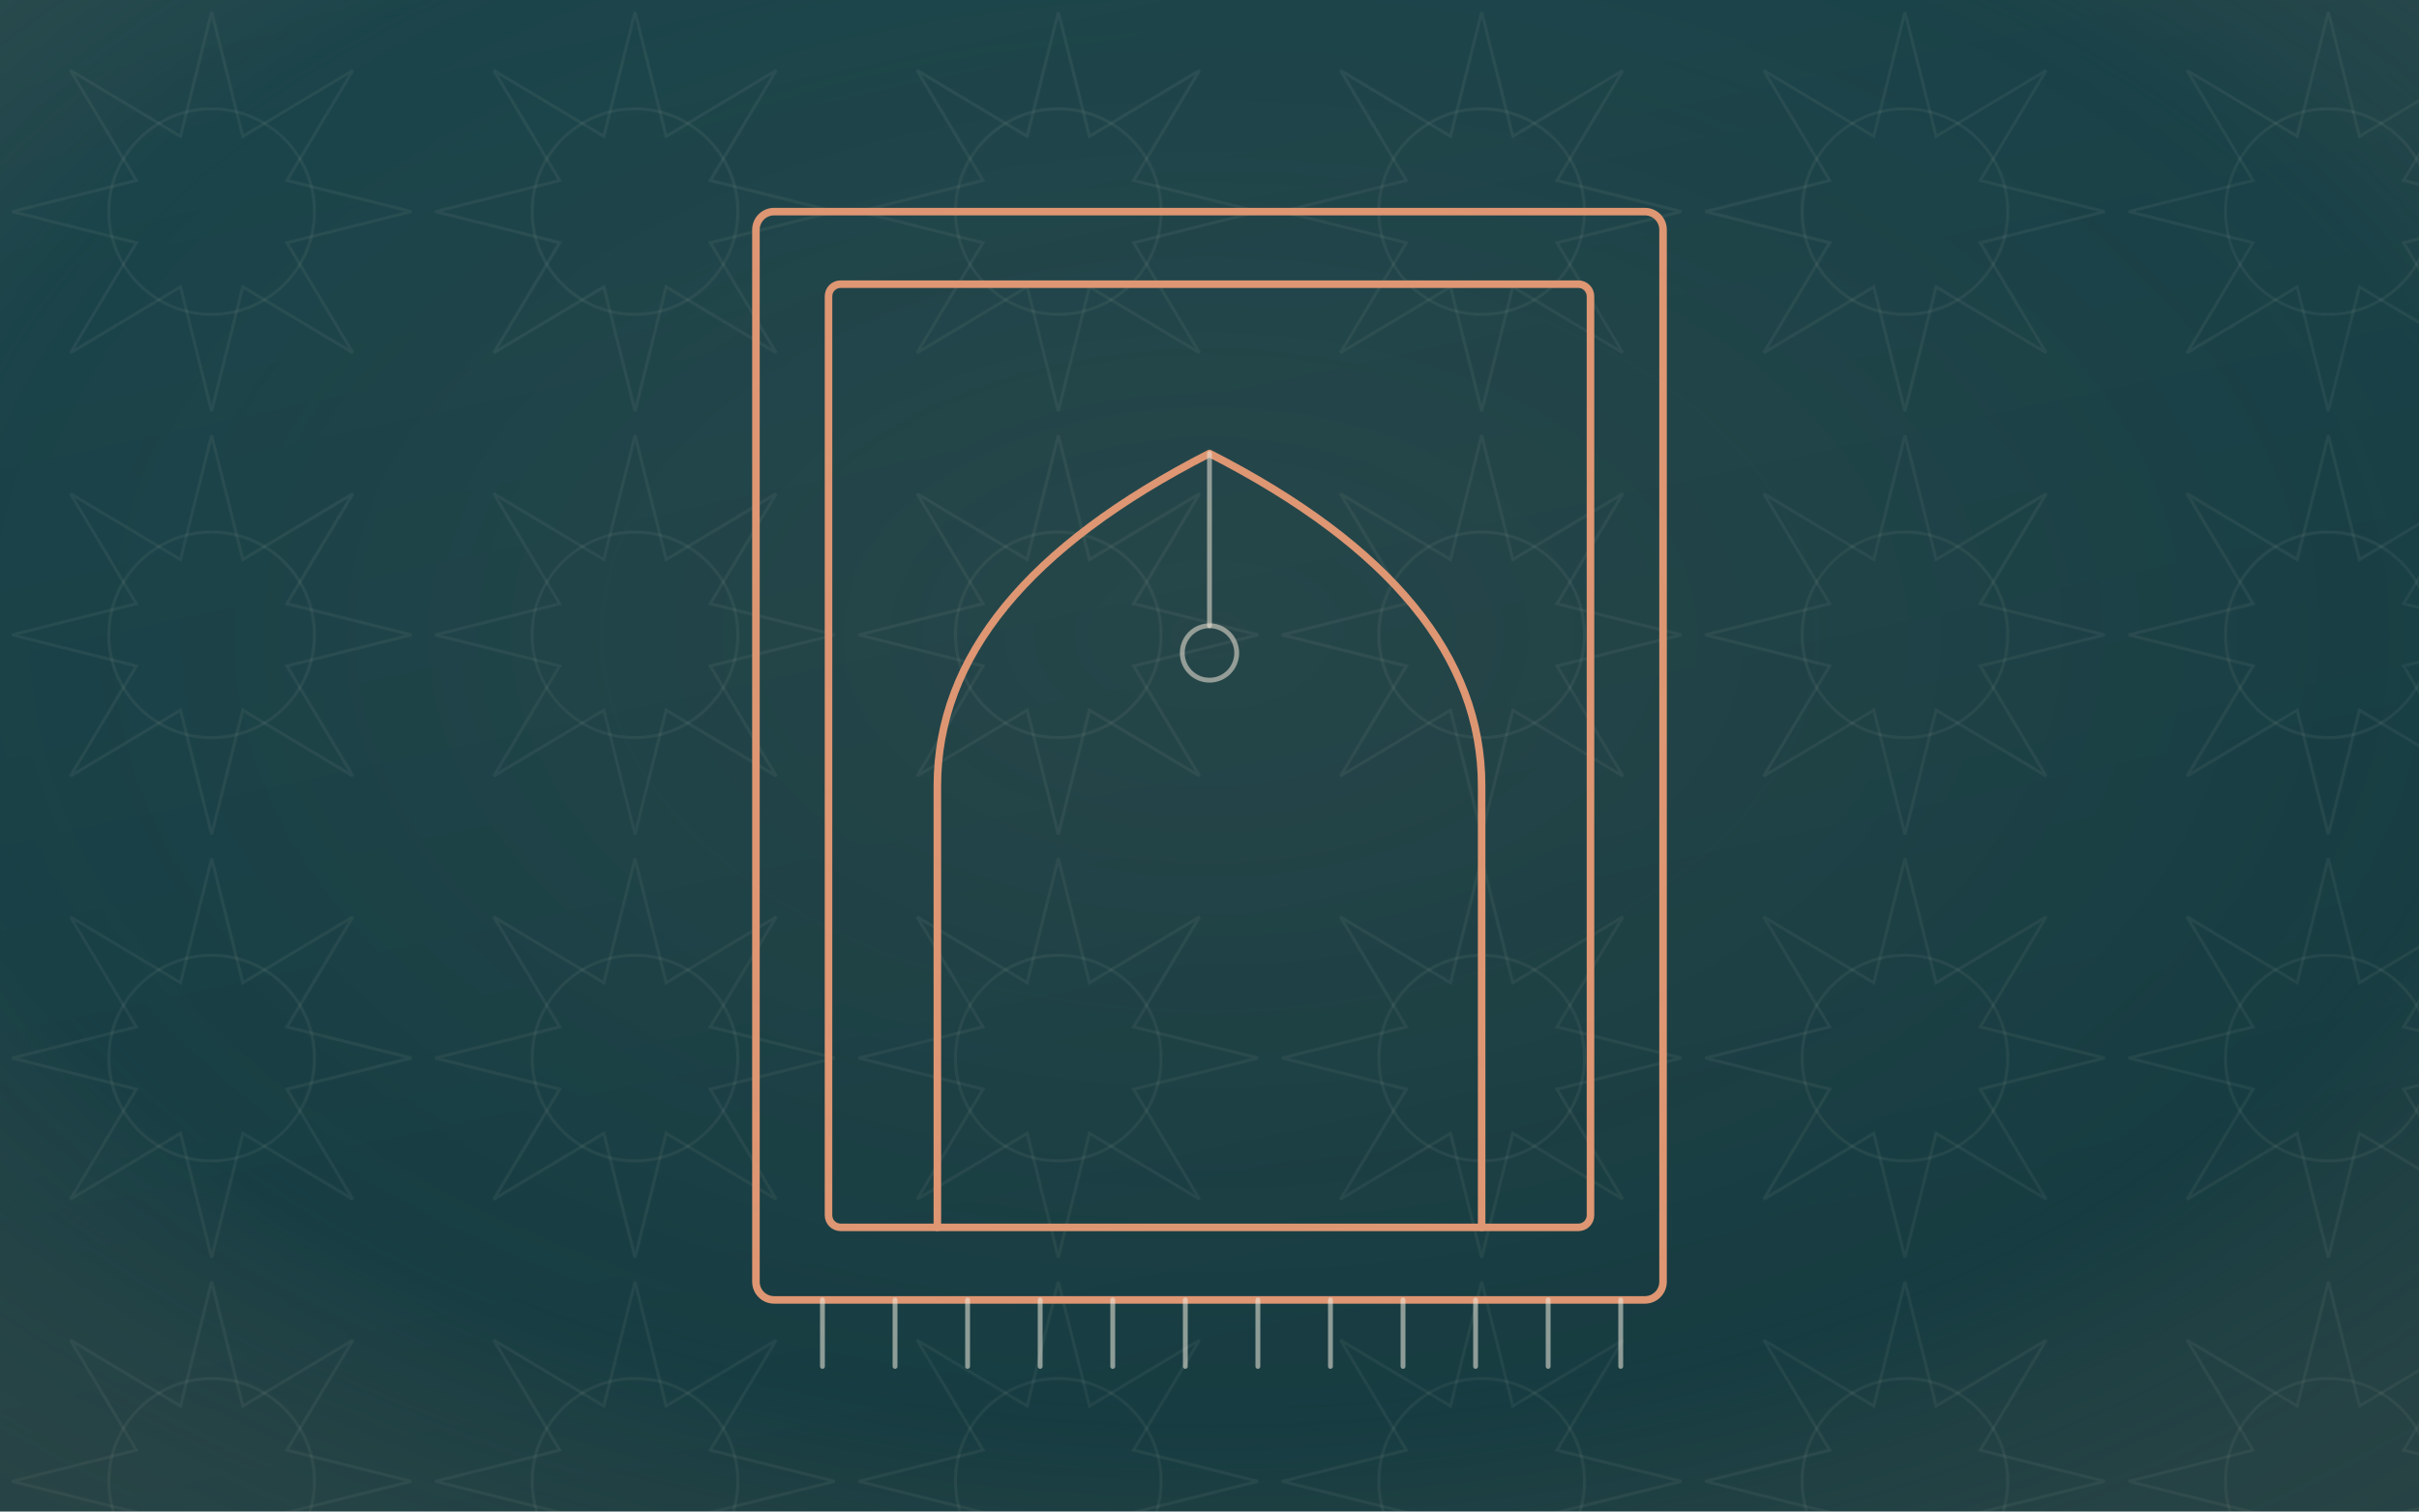
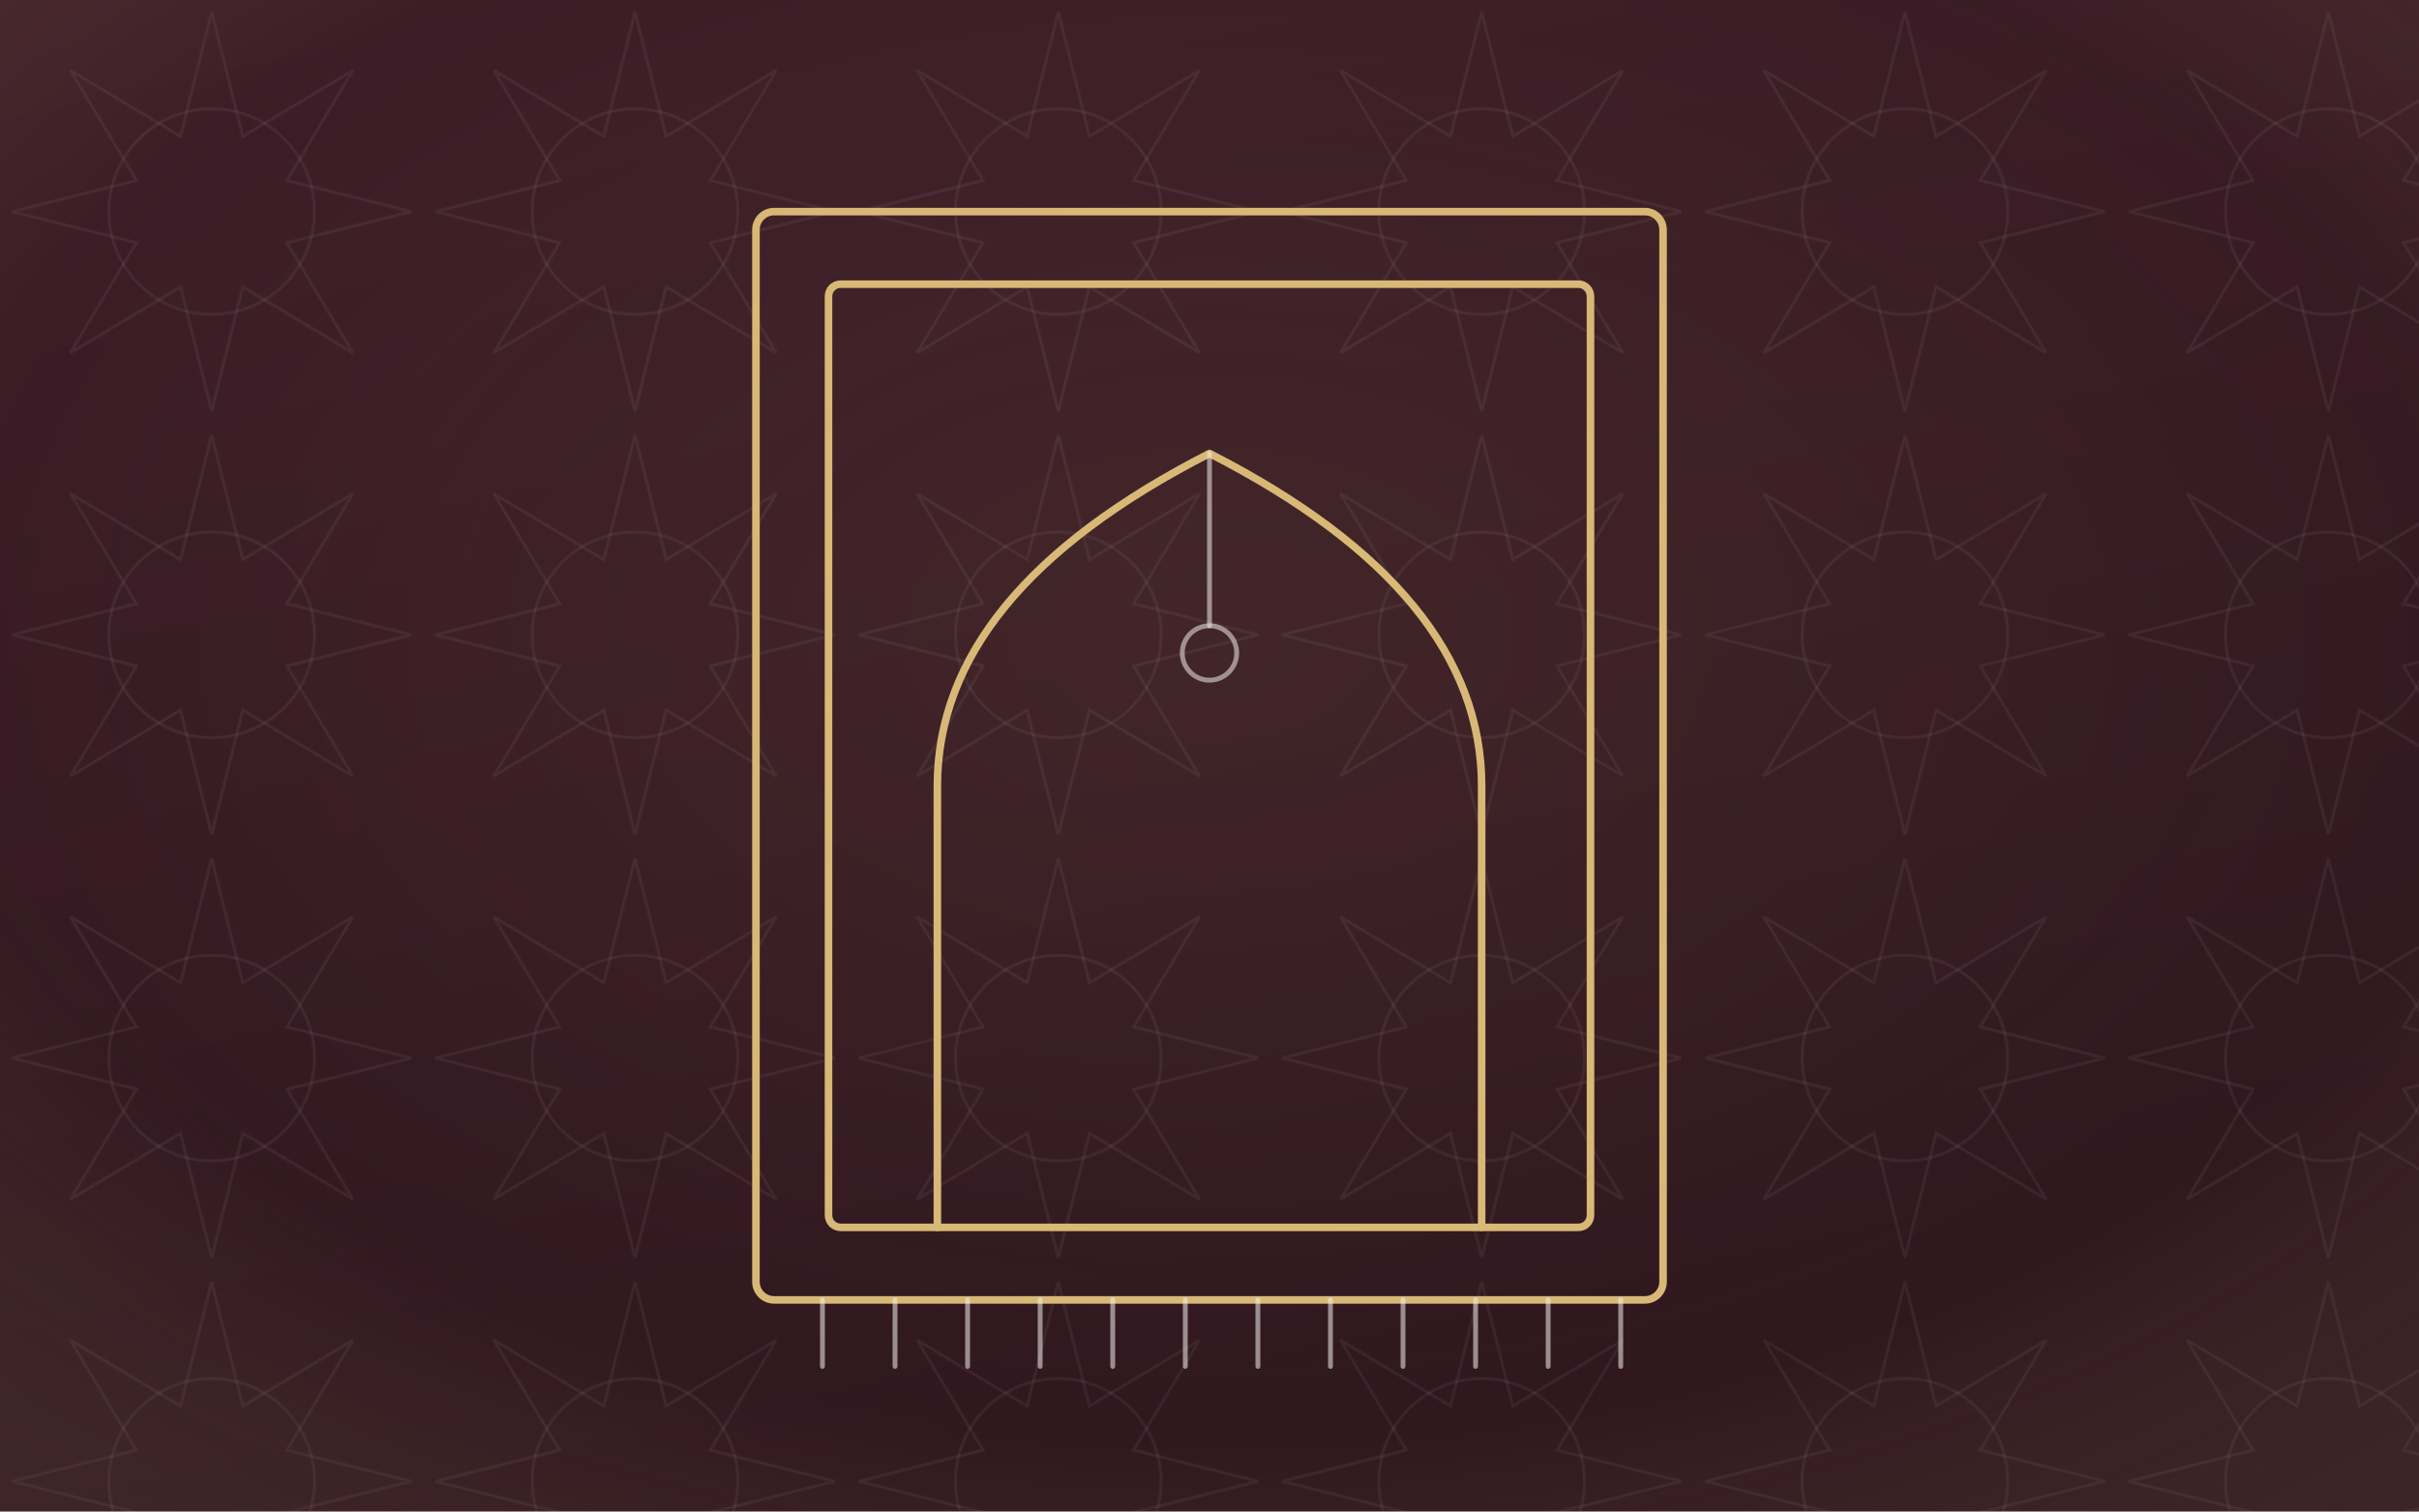
<svg xmlns="http://www.w3.org/2000/svg" viewBox="0 0 800 500" role="img" aria-label="">
  <defs>
    <linearGradient id="bg" x1="0" y1="0" x2="0.35" y2="1">
-       <stop offset="0" stop-color="#17434a" />
-       <stop offset="1" stop-color="#123a40" />
+       <stop offset="0" stop-color="#3a1b26" />
+       <stop offset="1" stop-color="#2c141d" />
    </linearGradient>
    <radialGradient id="glow" cx="0.5" cy="0.42" r="1.05">
-       <stop offset="0" stop-color="#de9673" stop-opacity="0.09" />
-       <stop offset="0.5" stop-color="#de9673" stop-opacity="0.02" />
-       <stop offset="1" stop-color="#0c2b30" stop-opacity="0.4" />
+       <stop offset="0" stop-color="#d8b876" stop-opacity="0.09" />
+       <stop offset="0.5" stop-color="#d8b876" stop-opacity="0.02" />
+       <stop offset="1" stop-color="#1c0d13" stop-opacity="0.4" />
    </radialGradient>
    <pattern id="lat" width="140" height="140" patternUnits="userSpaceOnUse">
-       <g fill="none" stroke="#f0ede0" stroke-opacity="0.06">
+       <g fill="none" stroke="#f2f0eb" stroke-opacity="0.06">
        <polygon points="70.0,4.0 80.3,45.1 116.7,23.3 94.9,59.7 136.0,70.0 94.9,80.3 116.7,116.7 80.3,94.9 70.0,136.0 59.7,94.9 23.3,116.7 45.1,80.3 4.0,70.0 45.1,59.7 23.3,23.3 59.7,45.1" />
        <circle cx="70" cy="70" r="34" />
      </g>
    </pattern>
  </defs>
  <rect width="800" height="500" fill="url(#bg)" />
  <rect width="800" height="500" fill="url(#lat)" />
-   <g fill="none" stroke="#de9673" stroke-width="2.5" stroke-linecap="round" stroke-linejoin="round">
+   <g fill="none" stroke="#d8b876" stroke-width="2.5" stroke-linecap="round" stroke-linejoin="round">
    <rect x="250" y="70" width="300" height="360" rx="6" />
    <rect x="274" y="94" width="252" height="312" rx="4" />
    <path d="M 310 406 V 260 Q 310 196 400 150 Q 490 196 490 260 V 406" />
  </g>
-   <g fill="none" stroke="#f0ede0" stroke-opacity="0.55" stroke-width="1.6" stroke-linecap="round">
+   <g fill="none" stroke="#f2f0eb" stroke-opacity="0.55" stroke-width="1.6" stroke-linecap="round">
    <circle cx="400" cy="216" r="9" />
    <line x1="400" y1="150" x2="400" y2="207" />
    <line x1="272" y1="430" x2="272" y2="452" />
    <line x1="296" y1="430" x2="296" y2="452" />
    <line x1="320" y1="430" x2="320" y2="452" />
    <line x1="344" y1="430" x2="344" y2="452" />
    <line x1="368" y1="430" x2="368" y2="452" />
    <line x1="392" y1="430" x2="392" y2="452" />
    <line x1="416" y1="430" x2="416" y2="452" />
    <line x1="440" y1="430" x2="440" y2="452" />
    <line x1="464" y1="430" x2="464" y2="452" />
    <line x1="488" y1="430" x2="488" y2="452" />
    <line x1="512" y1="430" x2="512" y2="452" />
    <line x1="536" y1="430" x2="536" y2="452" />
  </g>
  <rect width="800" height="500" fill="url(#glow)" />
</svg>
